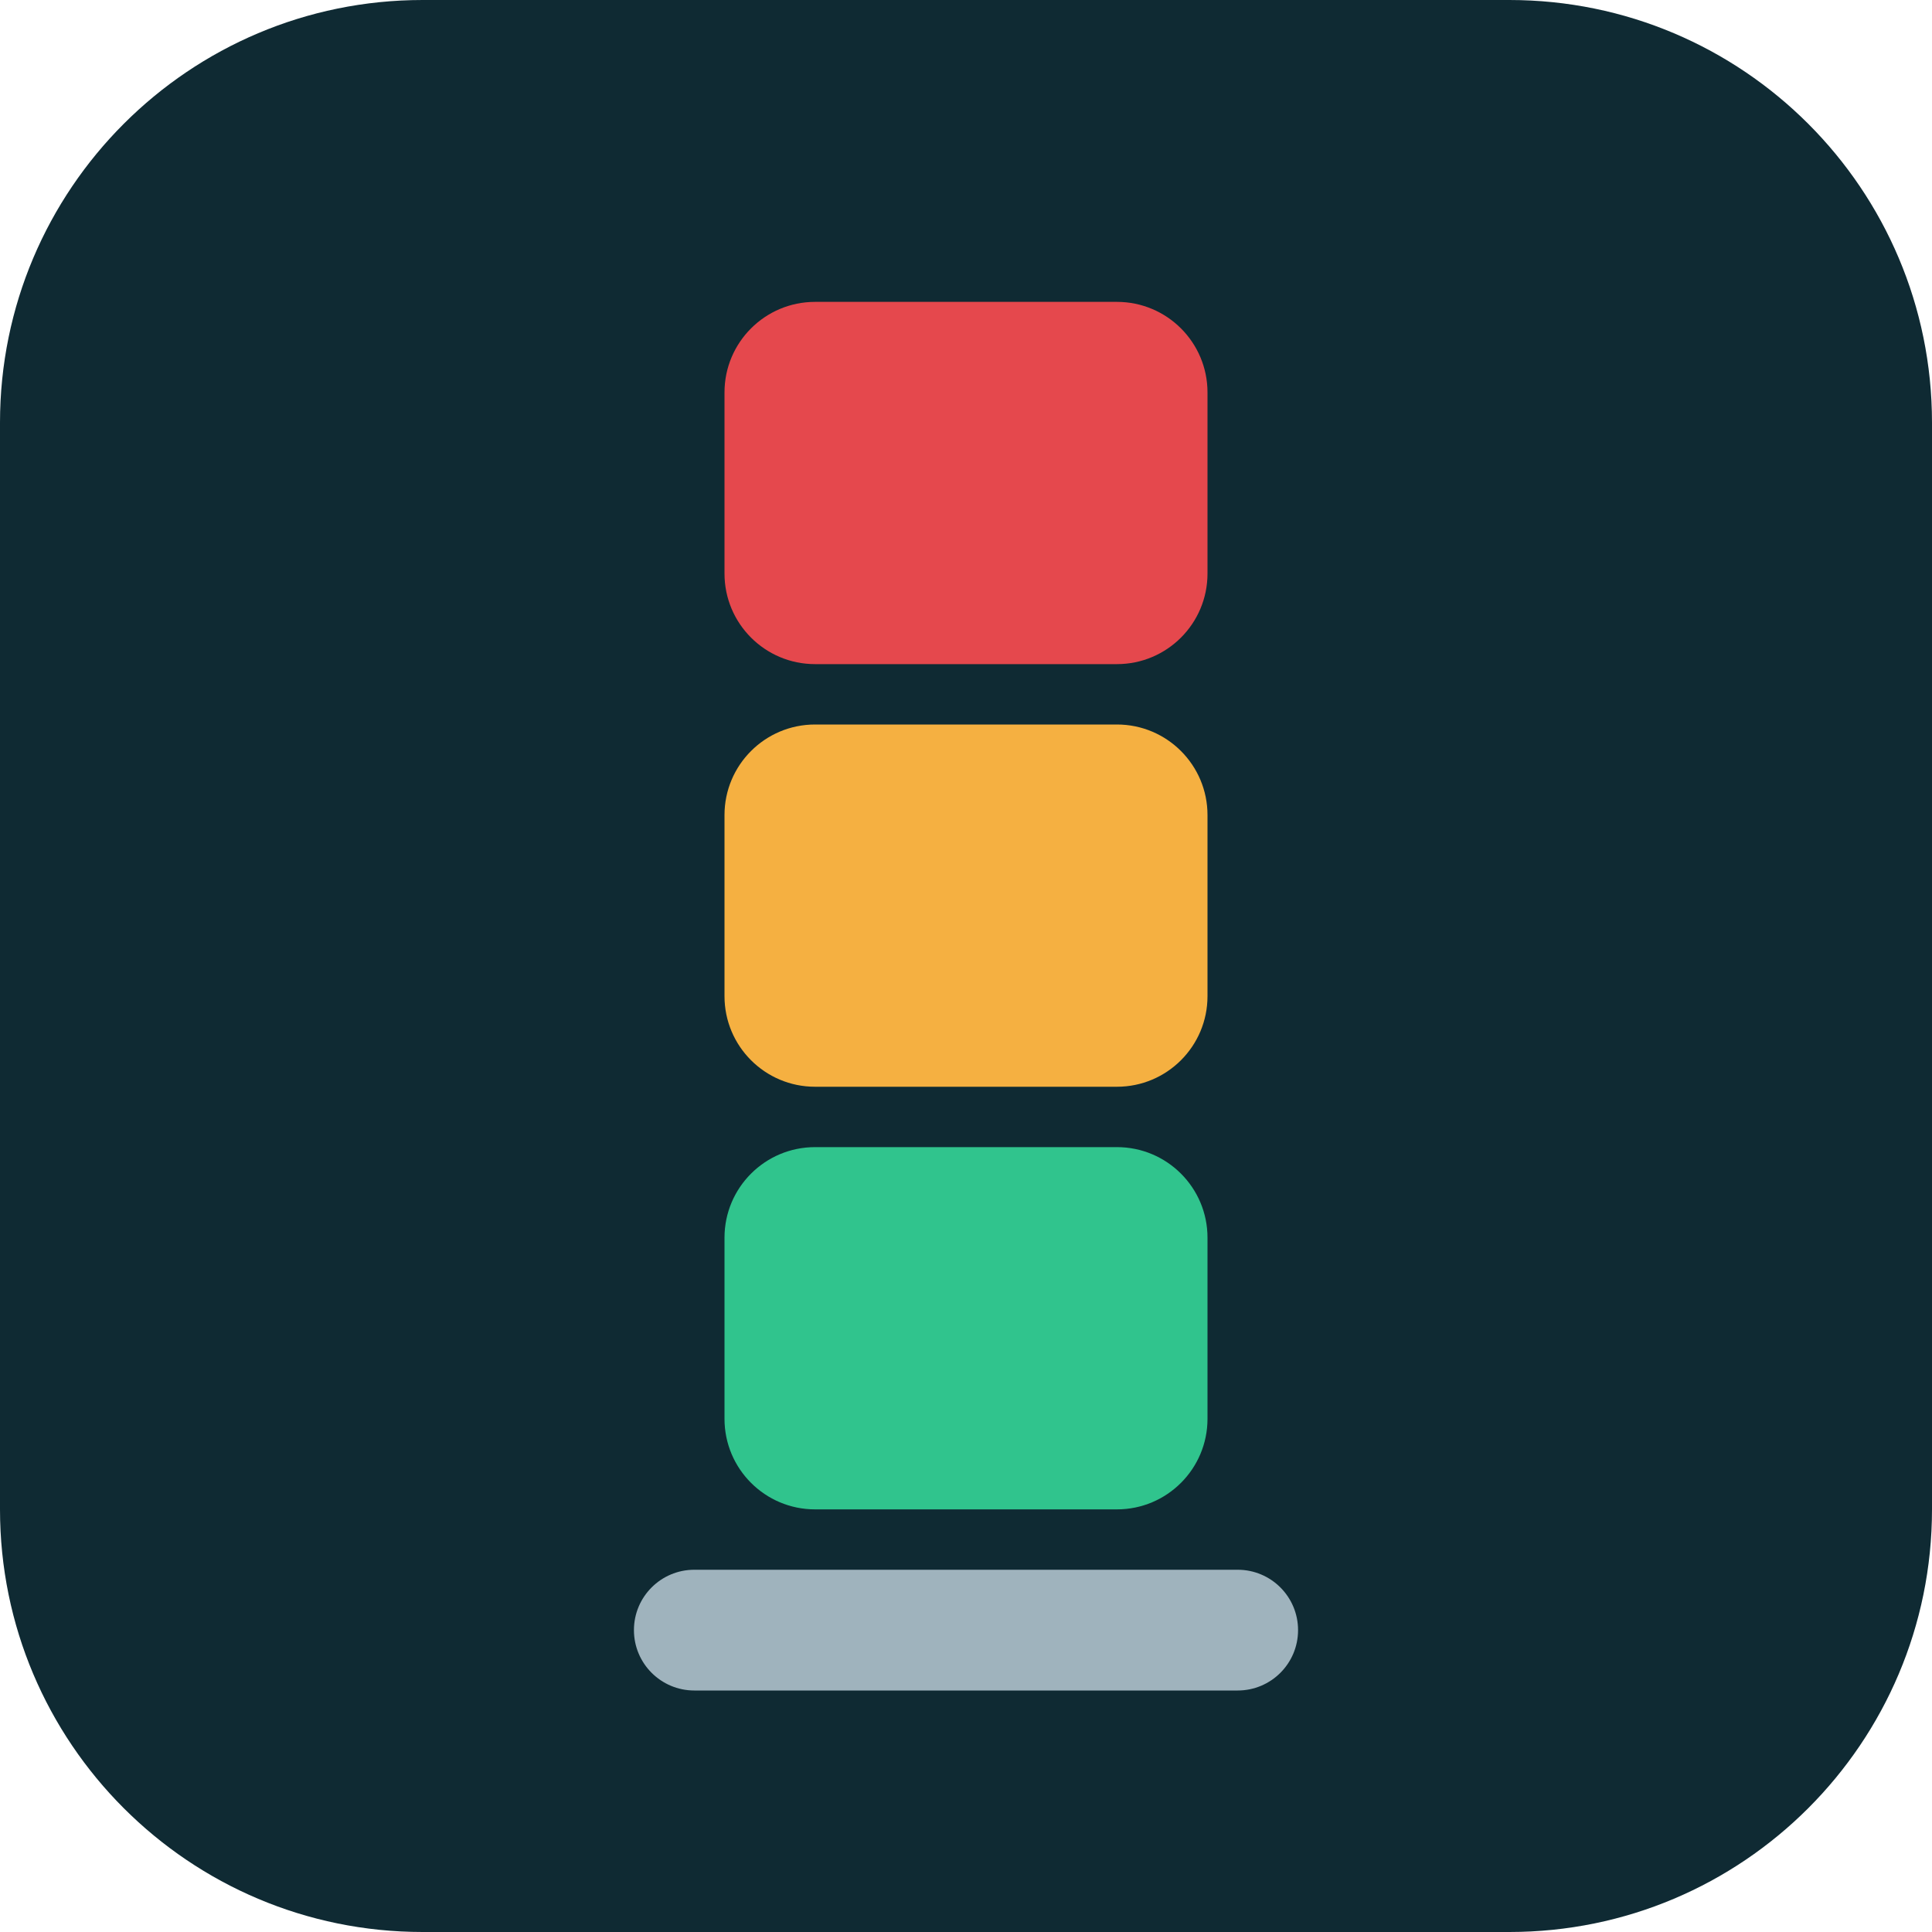
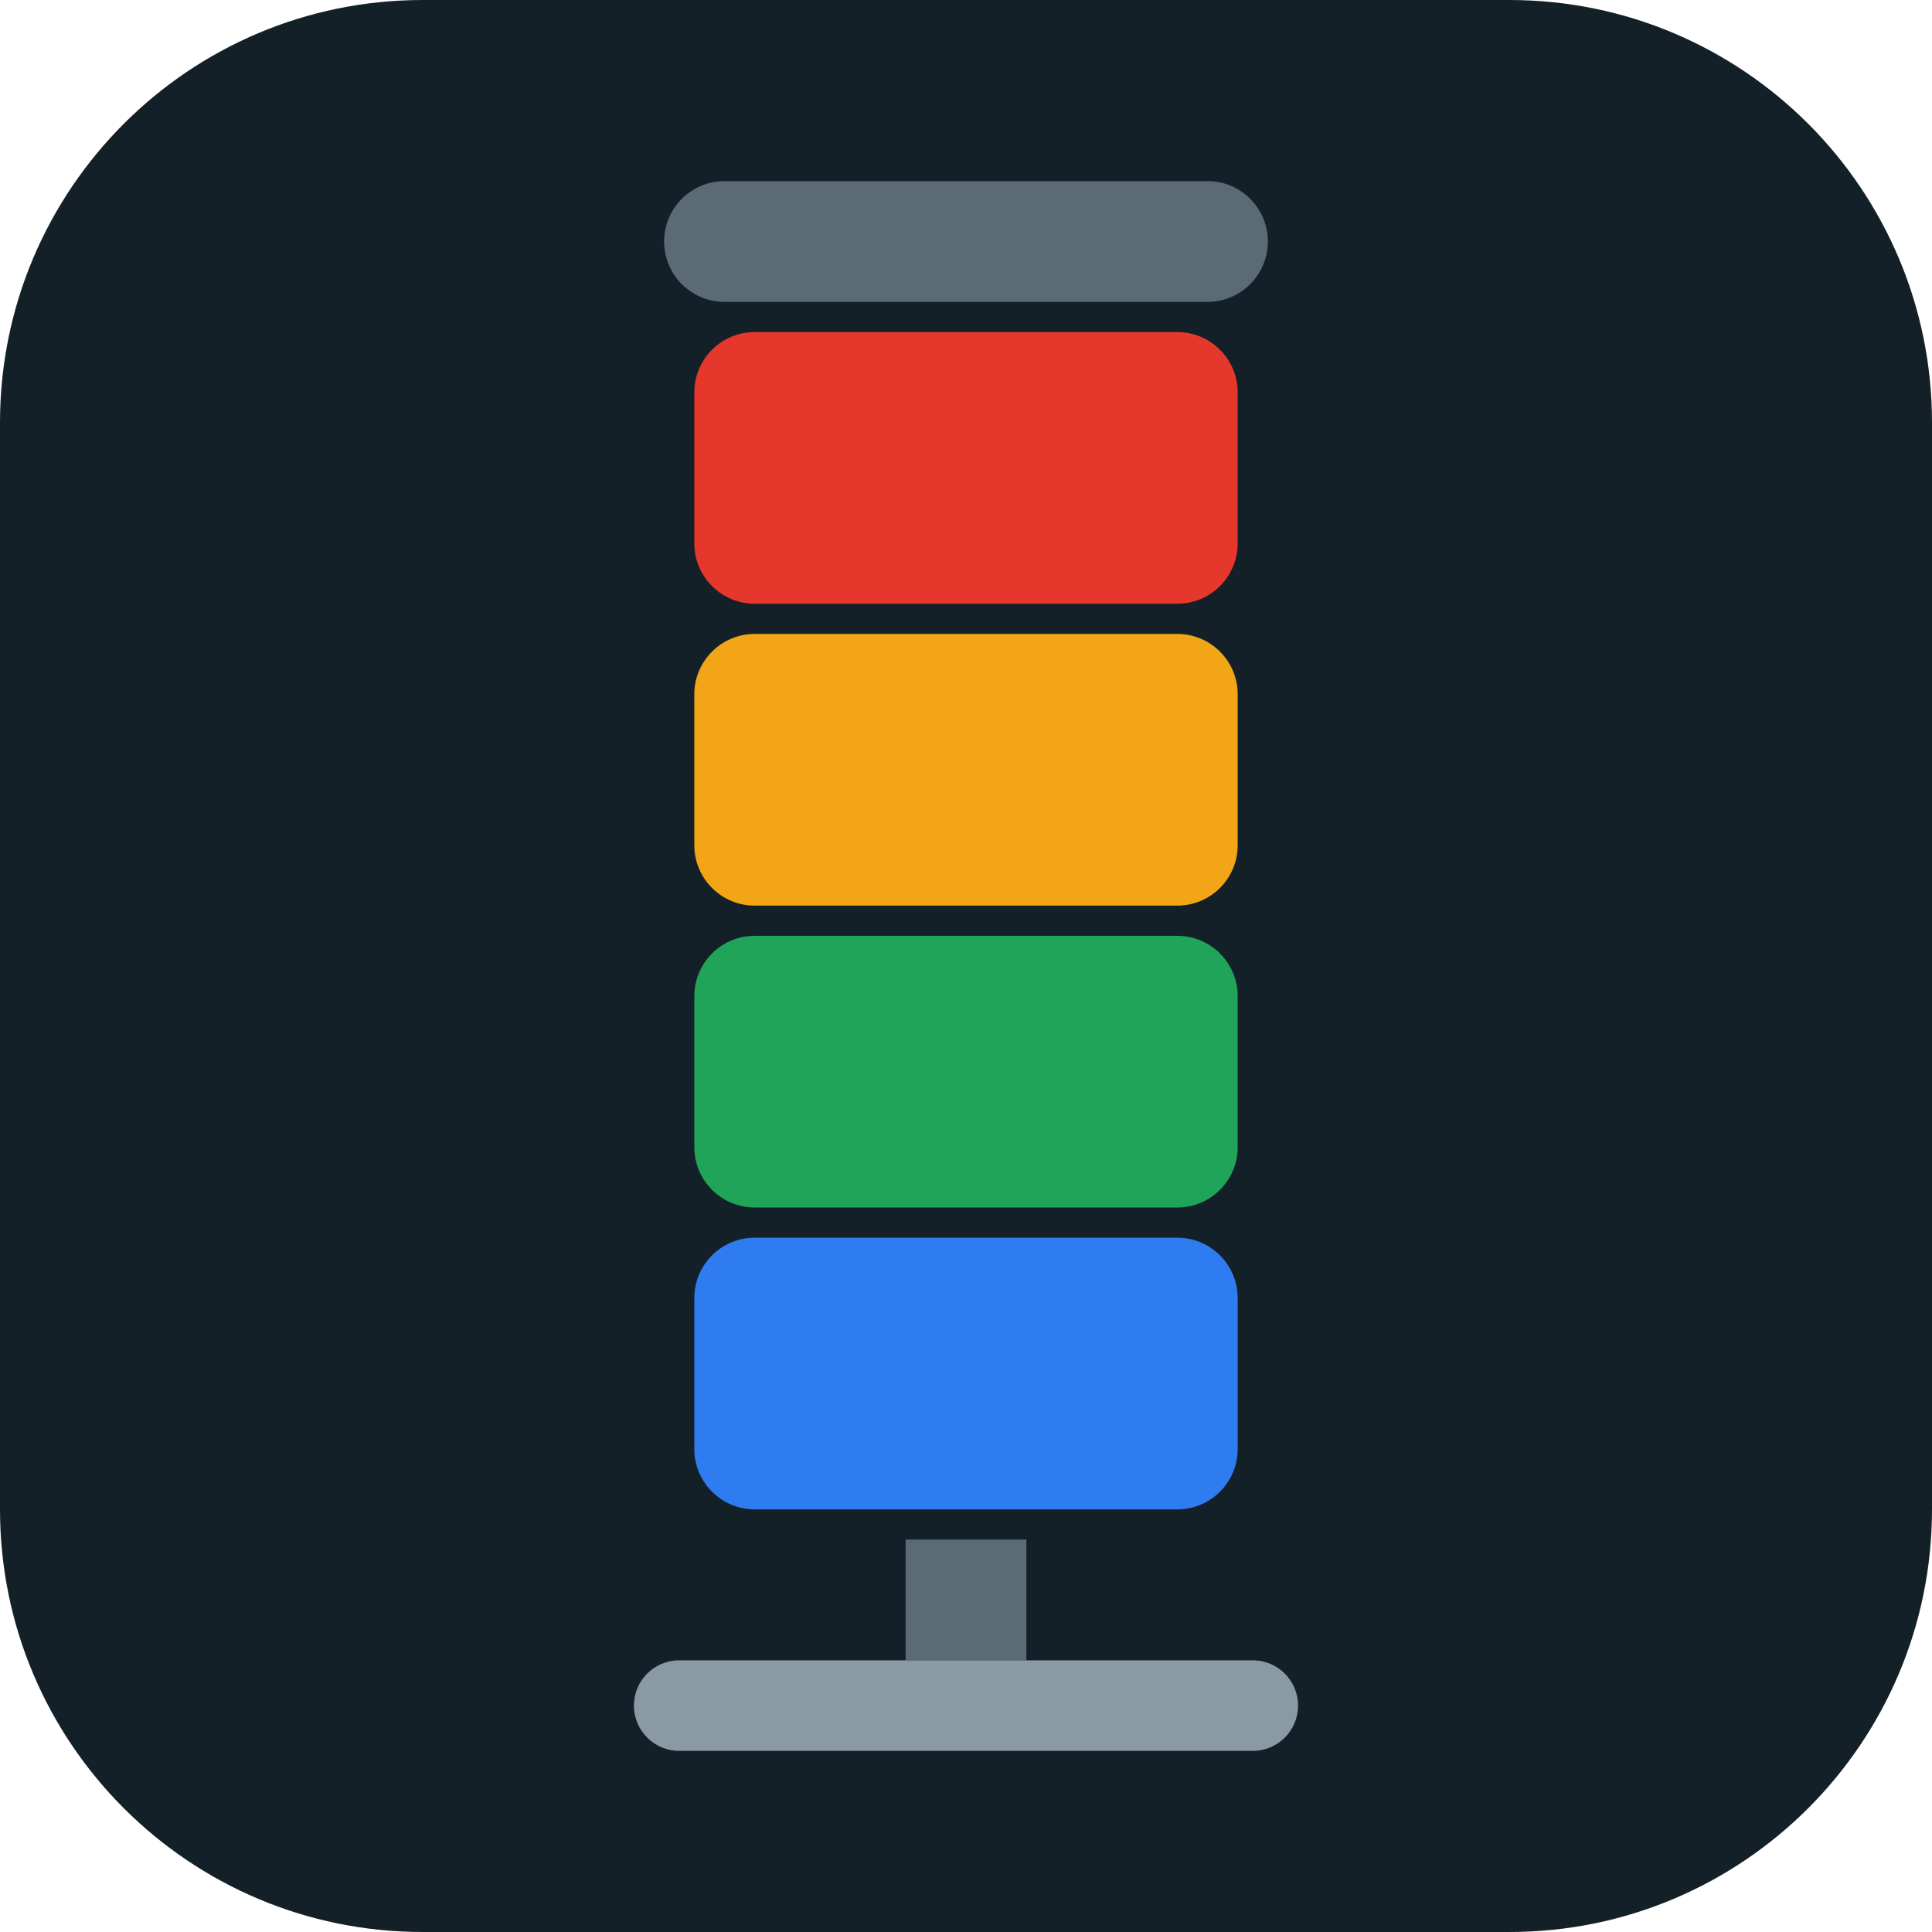
<svg xmlns="http://www.w3.org/2000/svg" viewBox="0 0 64 64">
-   <rect width="64" height="64" rx="14" fill="#0f2a33" />
-   <rect x="24" y="10" width="16" height="12" rx="3" fill="#e5484d" />
-   <rect x="24" y="24" width="16" height="12" rx="3" fill="#f5b041" />
-   <rect x="24" y="38" width="16" height="12" rx="3" fill="#30c48d" />
-   <rect x="21" y="52" width="22" height="4" rx="2" fill="#9fb3bd" />
+   <rect width="64" height="64" rx="14" fill="#142028" />
+   <rect x="22" y="6" width="20" height="4" rx="2" fill="#5b6b76" />
+   <rect x="23" y="11" width="18" height="9" rx="2" fill="#e5372b" />
+   <rect x="23" y="21" width="18" height="9" rx="2" fill="#f2a516" />
+   <rect x="23" y="31" width="18" height="9" rx="2" fill="#1fa45a" />
+   <rect x="23" y="41" width="18" height="9" rx="2" fill="#2f7bf0" />
+   <rect x="30" y="51" width="4" height="4" fill="#5b6b76" />
+   <rect x="21" y="55" width="22" height="3" rx="1.5" fill="#8a9aa4" />
</svg>
